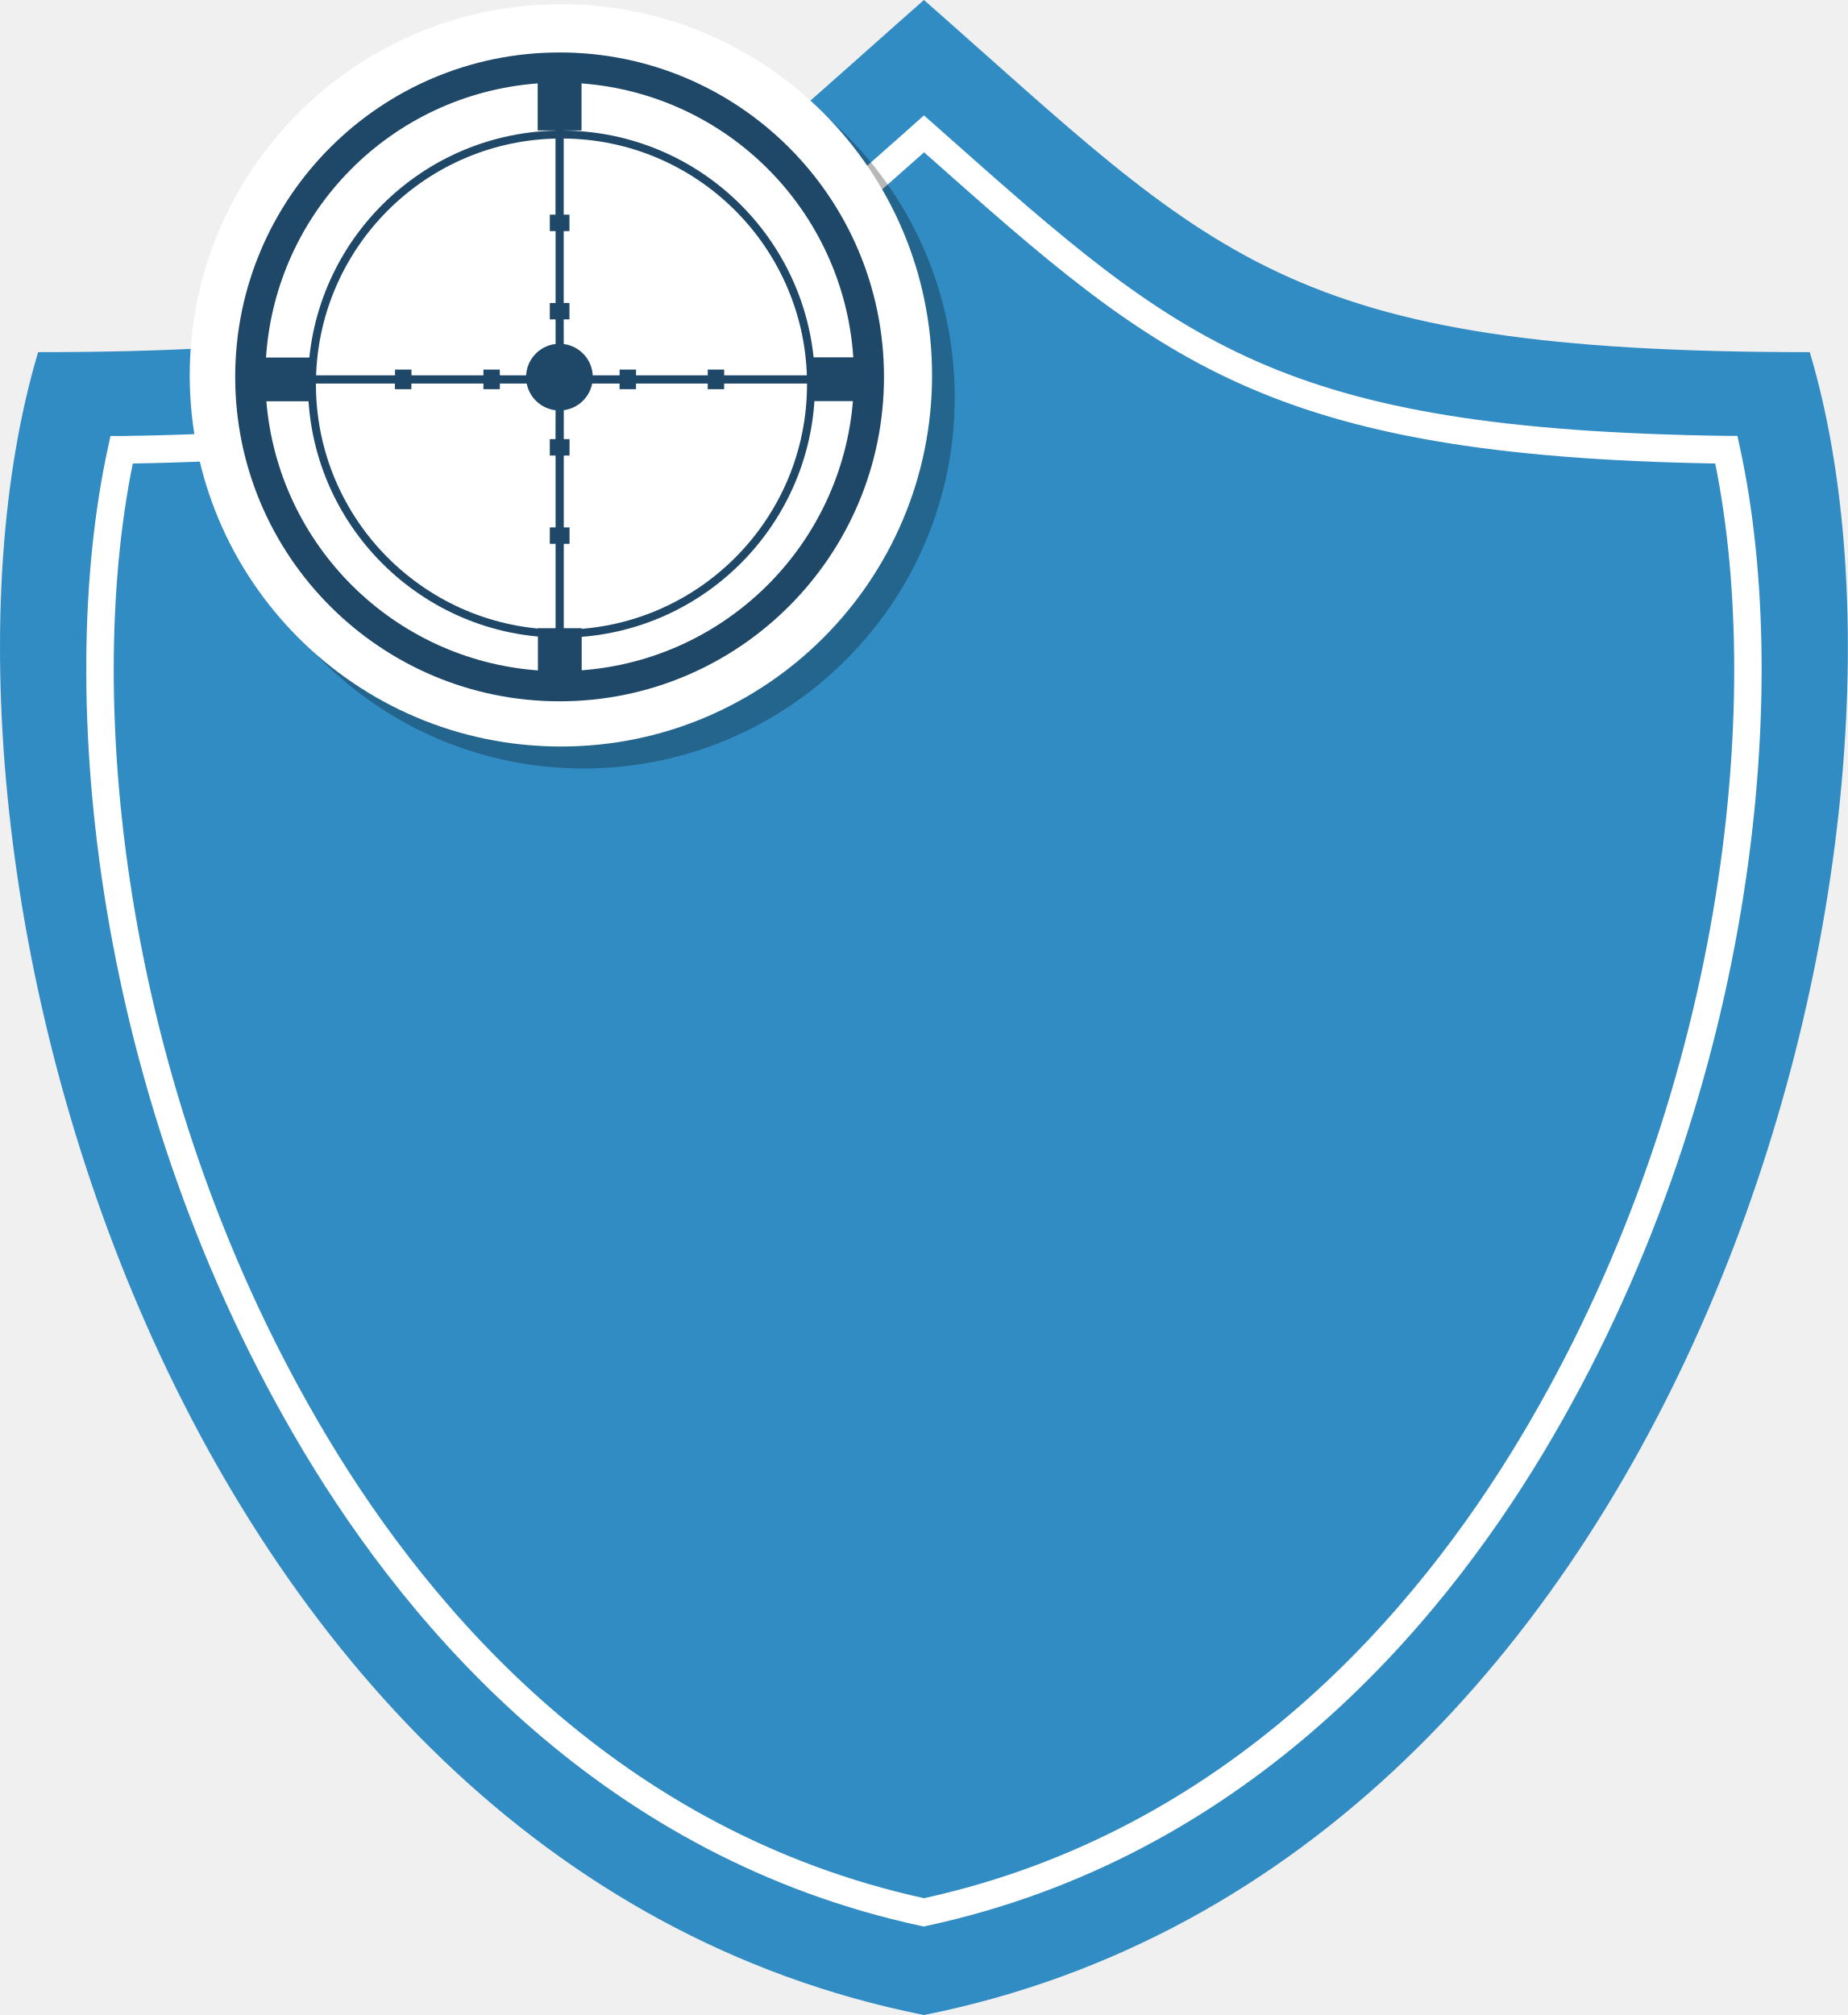
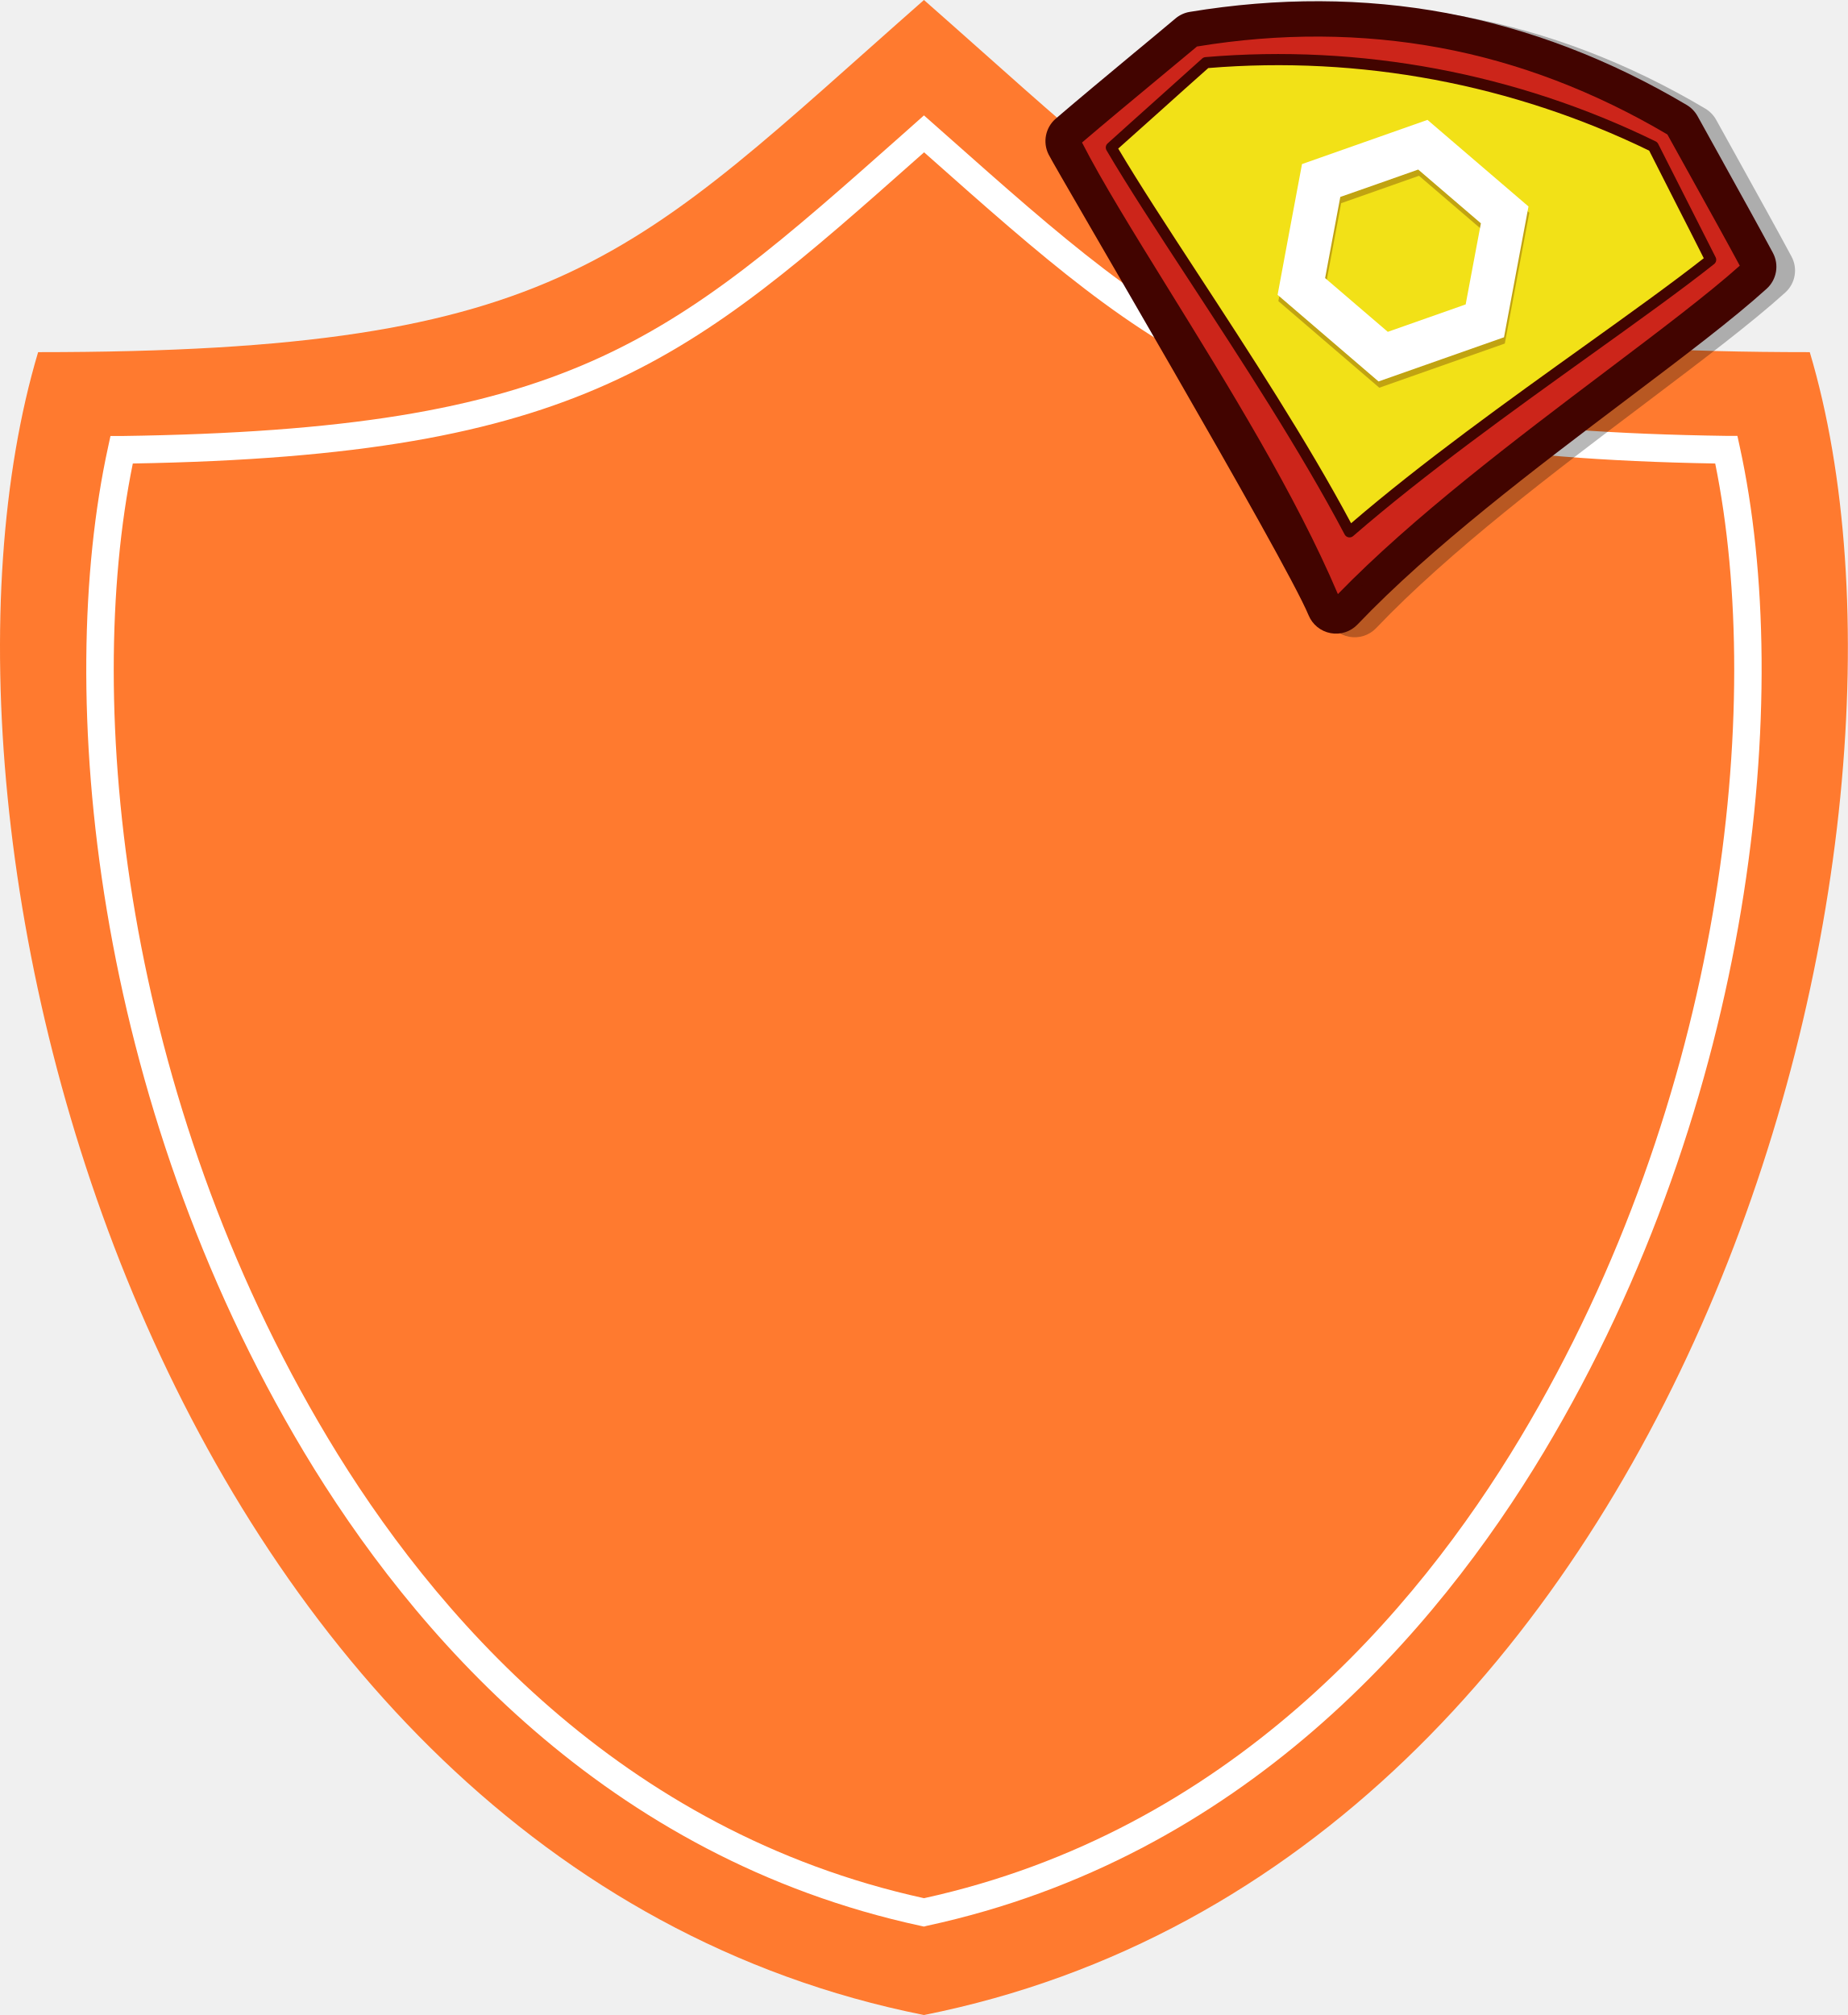
<svg xmlns="http://www.w3.org/2000/svg" viewBox="0 0 695.71 758.56">
  <defs>
-     <style>.cls-1{fill:#328cc4;}.cls-2{fill:#fff;}.cls-3{opacity:0.28;}.cls-4{fill:#1f4868;}.cls-5{fill:none;stroke:#1f4868;stroke-miterlimit:10;stroke-width:3px;}</style>
+     <style>.cls-1{fill:#ff7a2f;}.cls-2{fill:#fff;}.cls-3,.cls-7{opacity:0.28;}.cls-4,.cls-7{fill:#420400;}.cls-5{fill:#cc251a;}.cls-6{fill:#f2e117;}</style>
  </defs>
  <g id="Layer_2" data-name="Layer 2">
    <g id="Objects">
      <g id="Grupo_150" data-name="Grupo 150">
        <path id="Trazado_337" data-name="Trazado 337" class="cls-1" d="M347.86,0C238,96.67,213.19,132.57,14.35,132.57c-54.86,184.09,45.77,568.6,333.51,626,287.73-57.39,388.36-441.89,333.5-626C482.53,132.57,457.74,96.67,347.86,0Z" />
        <g id="Grupo_149" data-name="Grupo 149">
          <path id="Trazado_338" data-name="Trazado 338" class="cls-2" d="M347.86,725.27l-1.1-.24c-119-25.67-192-111.16-232.28-178.34C35.23,414.45,20.33,261.31,40.71,168.22l.88-4.08,4.12,0c168.76-2.38,205.41-34.9,294-113.45l8.15-7.25L356,50.64c88.55,78.55,125.2,111.07,294,113.45l4.11,0,.89,4.08c20.39,93.09,5.48,246.23-73.77,378.47C540.91,613.88,467.92,699.36,348.88,725ZM50,174.49c-18.65,91.42-3.26,238.93,73.41,366.82,39.08,65.21,109.71,148.1,224.47,173.28,114.75-25.18,185.39-108.07,224.47-173.28,76.67-127.89,92-275.4,73.41-366.82-169.12-2.93-209.31-38.59-296.55-116l-1.3-1.15-1.3,1.15C259.32,135.9,219.13,171.56,50,174.49Z" />
        </g>
      </g>
-       <ellipse class="cls-3" cx="219.71" cy="149.57" rx="139.74" ry="139.73" />
-       <ellipse class="cls-2" cx="211.17" cy="141.3" rx="139.74" ry="139.73" />
-       <path class="cls-4" d="M210.68,19.75A122.13,122.13,0,1,0,332.81,141.87,122.12,122.12,0,0,0,210.68,19.75Zm-1.54,145.56H207v6.18h2.17v27.06H207v6.18h2.17v31.75h-6.65v15.9A110.83,110.83,0,0,1,100.28,151.06H117v-6.68h31.69v2.13h6.19v-2.13H182v2.13h6.19v-2.13h21Zm0-84.5H207V87h2.17v27.06H207v6.18h2.17v21.06h-21v-2.17H182v2.17H154.91v-2.17h-6.19v2.17H117v-6.71H100.15A110.77,110.77,0,0,1,202.43,31.4V49.12h6.71Zm3.09,39.42h2.16v-6.18h-2.16V87h2.16V80.81h-2.16V49.12h6.71V31.4A110.79,110.79,0,0,1,321.25,134.51H304.4v6.78H272.64v-2.17h-6.18v2.17h-27v-2.17h-6.19v2.17h-21ZM219,252.34V236.48h-6.74V204.73h2.16v-6.18h-2.16V171.49h2.16v-6.18h-2.16V144.38h21v2.13h6.19v-2.13h27v2.13h6.18v-2.13H304.4V151h16.72A110.82,110.82,0,0,1,219,252.34Z" />
-       <circle class="cls-4" cx="210.62" cy="141.97" r="12.56" />
-       <circle class="cls-5" cx="211.39" cy="144.59" r="93.95" />
+       <path class="cls-3" d="M499.69,233a11.18,11.18,0,0,0,18.43,3.44c27.72-29.06,67-58.75,101.74-84.95,21.26-16.06,39.63-29.93,52.27-41.36a11.14,11.14,0,0,0,2.34-13.58c-5.78-10.77-12-21.91-18.53-33.72l-.12-.22Q651,54,646.11,45.09A11.27,11.27,0,0,0,642,40.87C613.14,23.74,582.75,12.1,551.67,6.29s-63.61-6-96.76-.45a11.28,11.28,0,0,0-5.3,2.45q-7.56,6.33-14.93,12.44l-.54.45C423.71,29.84,413.86,38,404.55,46a11.16,11.16,0,0,0-2.74,13.52C405.25,66.37,490.9,211.72,499.69,233Z" />
+       <path class="cls-4" d="M492.67,231.63a11.19,11.19,0,0,0,18.43,3.45c27.72-29.07,67-58.76,101.74-85,21.26-16.06,39.63-29.93,52.27-41.37a11.14,11.14,0,0,0,2.34-13.58c-5.78-10.76-12-21.91-18.53-33.71l-.12-.23q-4.8-8.61-9.71-17.51A11.22,11.22,0,0,0,635,39.5c-28.88-17.13-59.27-28.76-90.35-34.58S481-1,447.89,4.48a11.17,11.17,0,0,0-5.31,2.45c-5,4.21-10,8.35-14.92,12.43l-.55.45c-10.42,8.67-20.27,16.85-29.59,24.82a11.17,11.17,0,0,0-2.73,13.52C398.23,65,483.88,210.35,492.67,231.63Z" />
+       <path class="cls-5" d="M404.78,53.13c13.84-11.83,29.16-24.4,45-37.63q95.91-16,179.53,33.62c10,18.05,19.69,35.31,28.31,51.35C625.09,129.9,548.51,179.66,503,227.36,477.84,166.43,424.45,92.33,404.78,53.13Z" />
+       <path class="cls-4" d="M502.62,229.39a2.06,2.06,0,0,1-1.53-1.24c-15.62-37.81-41.74-80.05-64.79-117.32-13.9-22.49-25.92-41.91-33.37-56.77a2.06,2.06,0,0,1,.51-2.5c9.28-7.94,19.12-16.12,29.54-24.78q7.61-6.32,15.45-12.87a2.09,2.09,0,0,1,1-.45C481.48,8.11,513,8.25,543,13.87s59.41,16.88,87.37,33.47a2.11,2.11,0,0,1,.76.78c3.27,5.94,6.53,11.8,9.72,17.55,6.59,11.85,12.81,23,18.6,33.82A2.07,2.07,0,0,1,659,102c-12.32,11.15-30.54,24.91-51.64,40.84-35,26.41-74.61,56.34-102.85,85.94A2.05,2.05,0,0,1,502.62,229.39ZM407.37,53.65c7.41,14.5,19.05,33.32,32.46,55,22.54,36.45,48,77.64,63.87,115,28.3-29.09,66.95-58.28,101.15-84.1,20.34-15.36,38-28.7,50.16-39.53-5.56-10.31-11.51-21-17.8-32.34q-4.66-8.4-9.46-17.06C600.36,34.44,571.58,23.44,542.21,18s-60.17-5.67-91.56-.49Q443,23.82,435.62,30C425.68,38.24,416.27,46.06,407.37,53.65Z" />
+       <path class="cls-6" d="M418.38,55.53c11.25-10.19,23.31-20.86,35.61-32A321.48,321.48,0,0,1,622.43,55.1c7.45,14.8,14.83,29.12,21.63,42.69-32.35,25.61-92.55,64.77-136,102.46C481.23,149.4,439.28,91.12,418.38,55.53Z" />
+       <path class="cls-4" d="M507.7,202.28a2.07,2.07,0,0,1-1.45-1.07c-16.66-31.55-39.08-65.86-58.86-96.13-11.77-18-22.88-35-30.8-48.5A2.07,2.07,0,0,1,417,54c5.8-5.25,11.81-10.63,17.95-16.12,5.79-5.18,11.7-10.47,17.67-15.86a2.07,2.07,0,0,1,1.22-.52A323.51,323.51,0,0,1,623.34,53.23a2.11,2.11,0,0,1,.95.94q5.4,10.74,10.7,21.12c3.75,7.36,7.41,14.57,10.93,21.57a2.07,2.07,0,0,1-.57,2.55c-12.26,9.71-28.78,21.55-46.27,34.08-29.38,21.06-62.69,44.93-89.64,68.32A2.08,2.08,0,0,1,507.7,202.28ZM421,55.93c7.81,13.17,18.52,29.56,29.84,46.89,19.35,29.61,41.22,63.08,57.83,94.16,26.73-23,59.23-46.25,88-66.86,16.82-12.05,32.74-23.47,44.78-32.91-3.27-6.52-6.68-13.21-10.15-20s-6.9-13.55-10.4-20.5a319.45,319.45,0,0,0-166-31.09C449.06,30.8,443.32,35.93,437.7,41S426.42,51.05,421,55.93Z" />
+       <path class="cls-7" d="M557.19,64.15h0L537.76,47.49l-23.63,8.32-23.62,8.32L485.9,88.74l-4.61,24.62,19,16.3,19,16.3,24.14-8.5,23.11-8.13,4.61-24.62,4.61-24.62ZM555,101.68,552.14,117l-14.66,5.16-14.66,5.16L511,117.16l-11.8-10.11,2.86-15.28,2.86-15.27,14.66-5.16,14.66-5.17,11.8,10.12,11.8,10.11Z" />
+       <path class="cls-2" d="M556.86,61.79h0L537.43,45.13l-23.62,8.32-23.62,8.32-4.61,24.61L481,111l19,16.3,19,16.3,24.14-8.5,23.1-8.13,4.61-24.62,4.61-24.62Zm-2.19,37.53-2.86,15.28-14.66,5.16-14.66,5.16-11.8-10.11-11.8-10.12,2.86-15.28,2.86-15.27L519.28,69l14.66-5.17,11.8,10.12,11.8,10.12Z" />
    </g>
  </g>
</svg>
